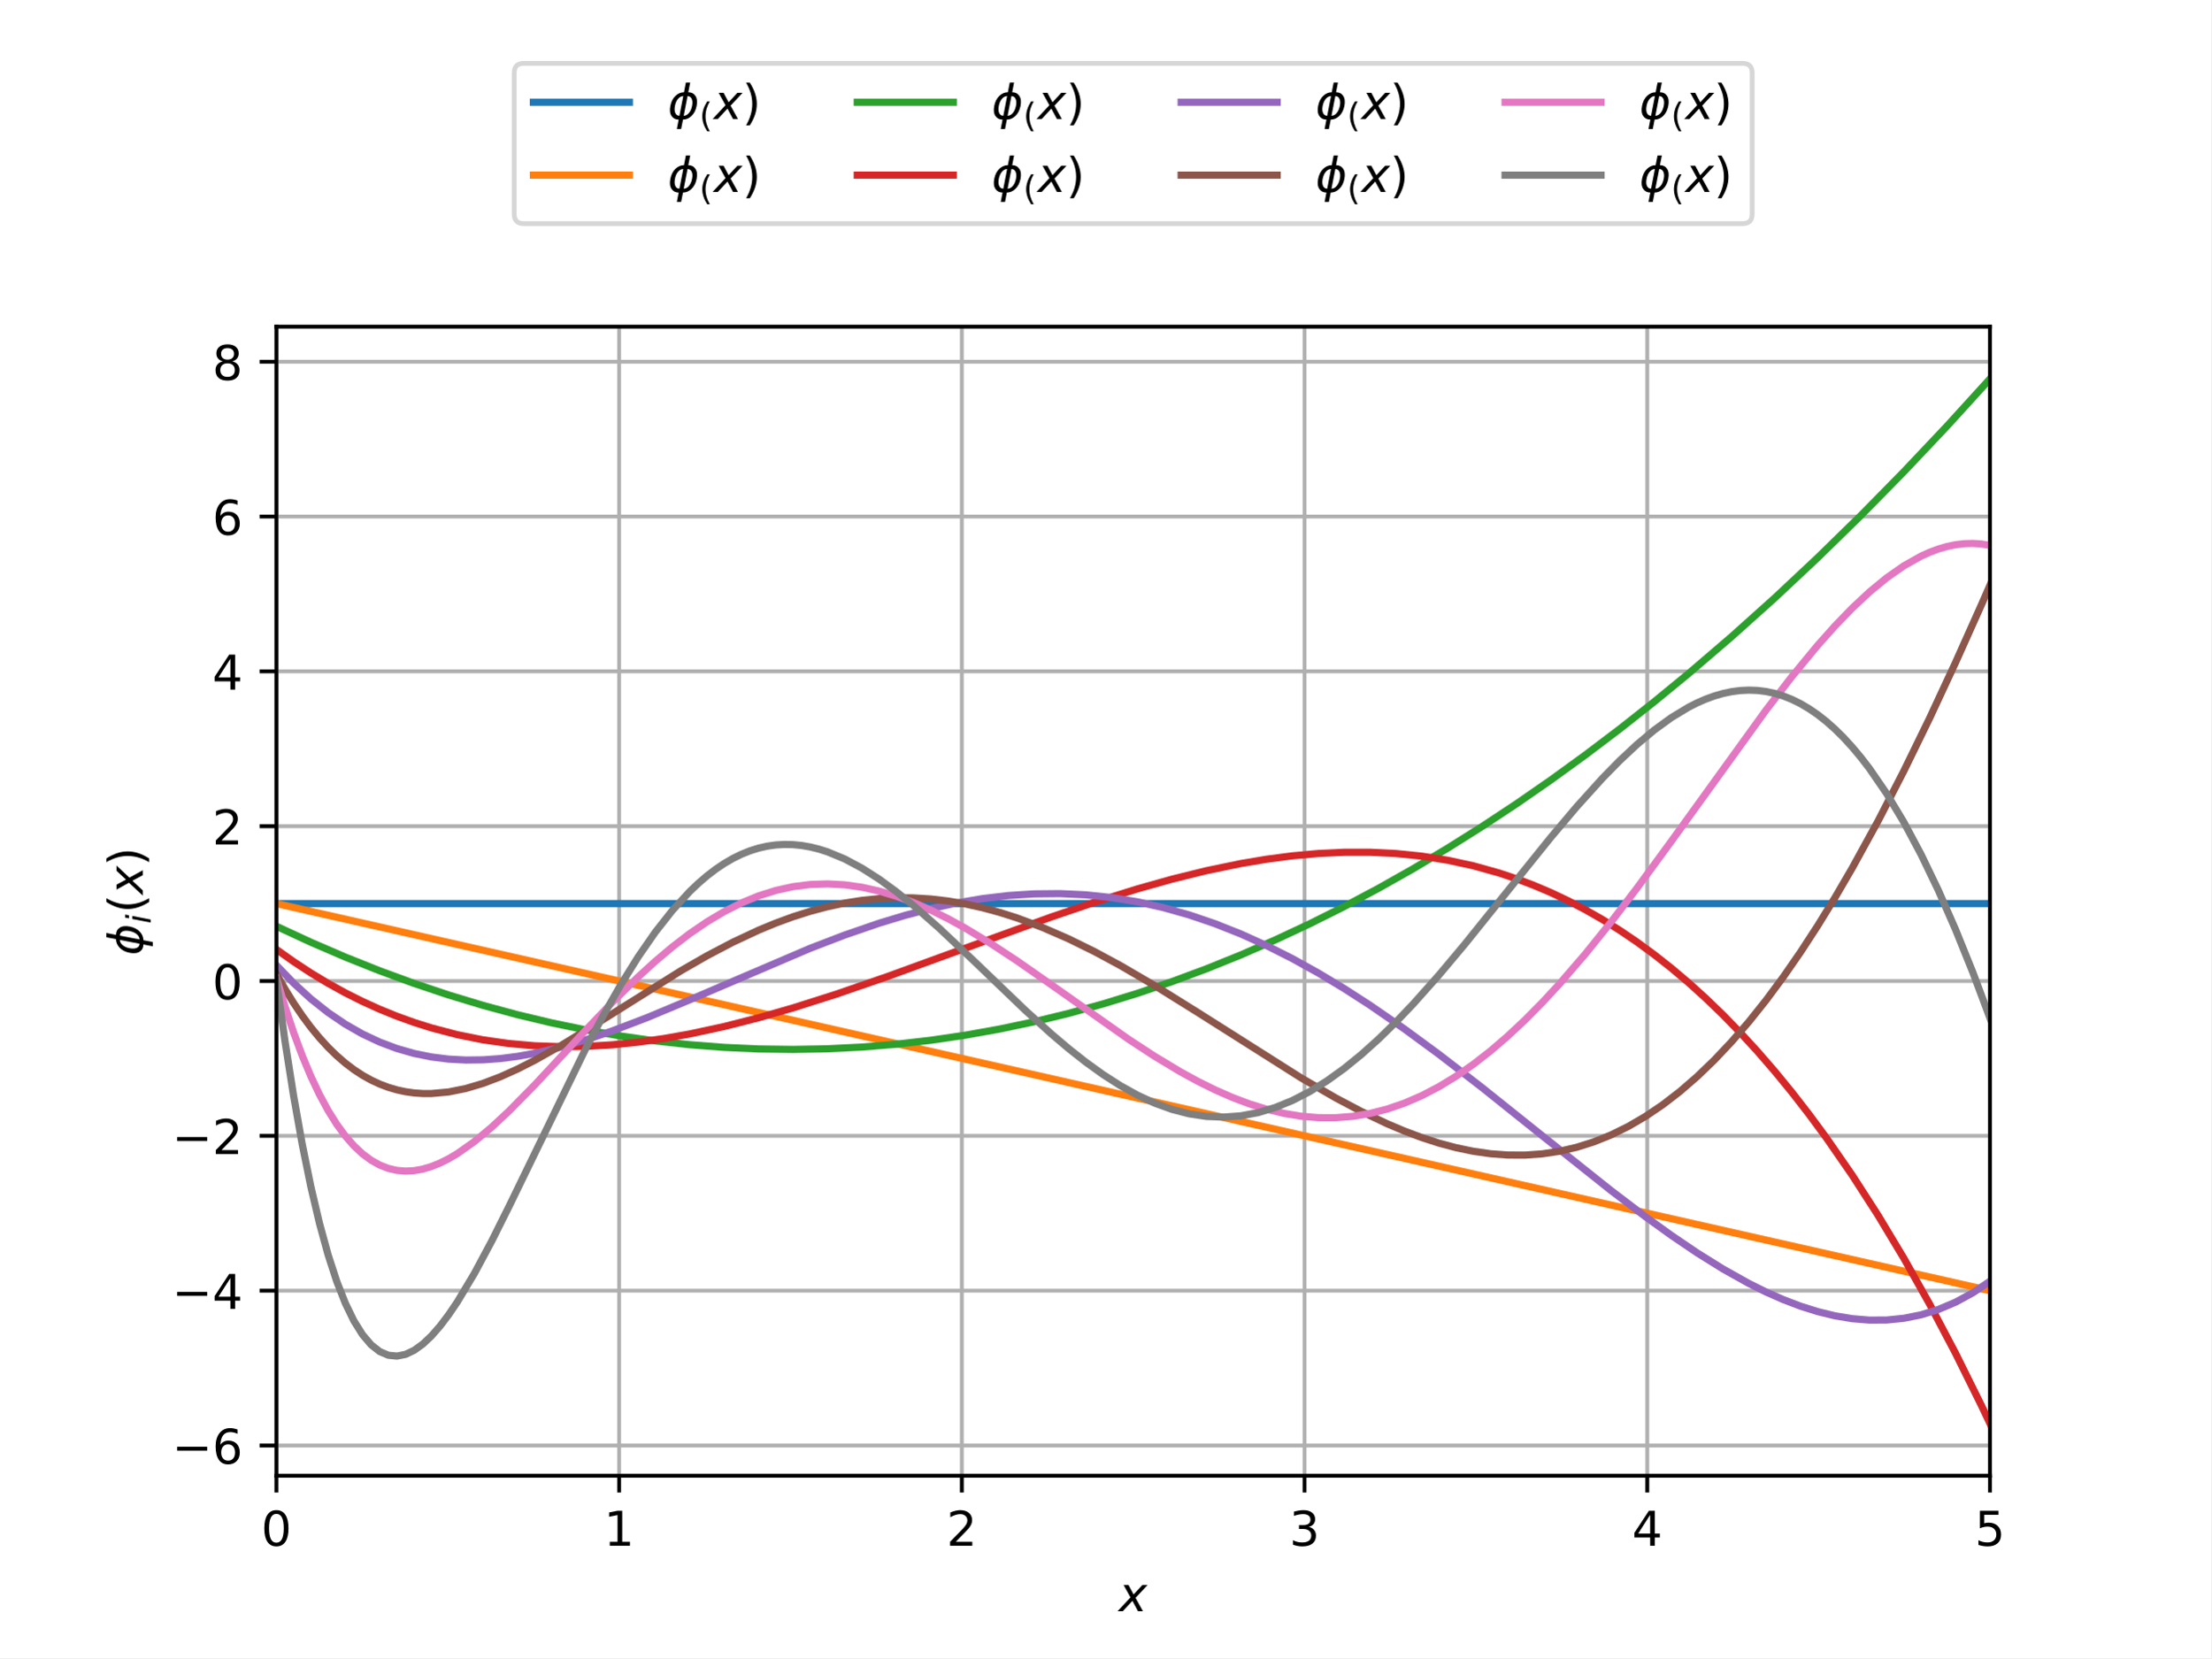
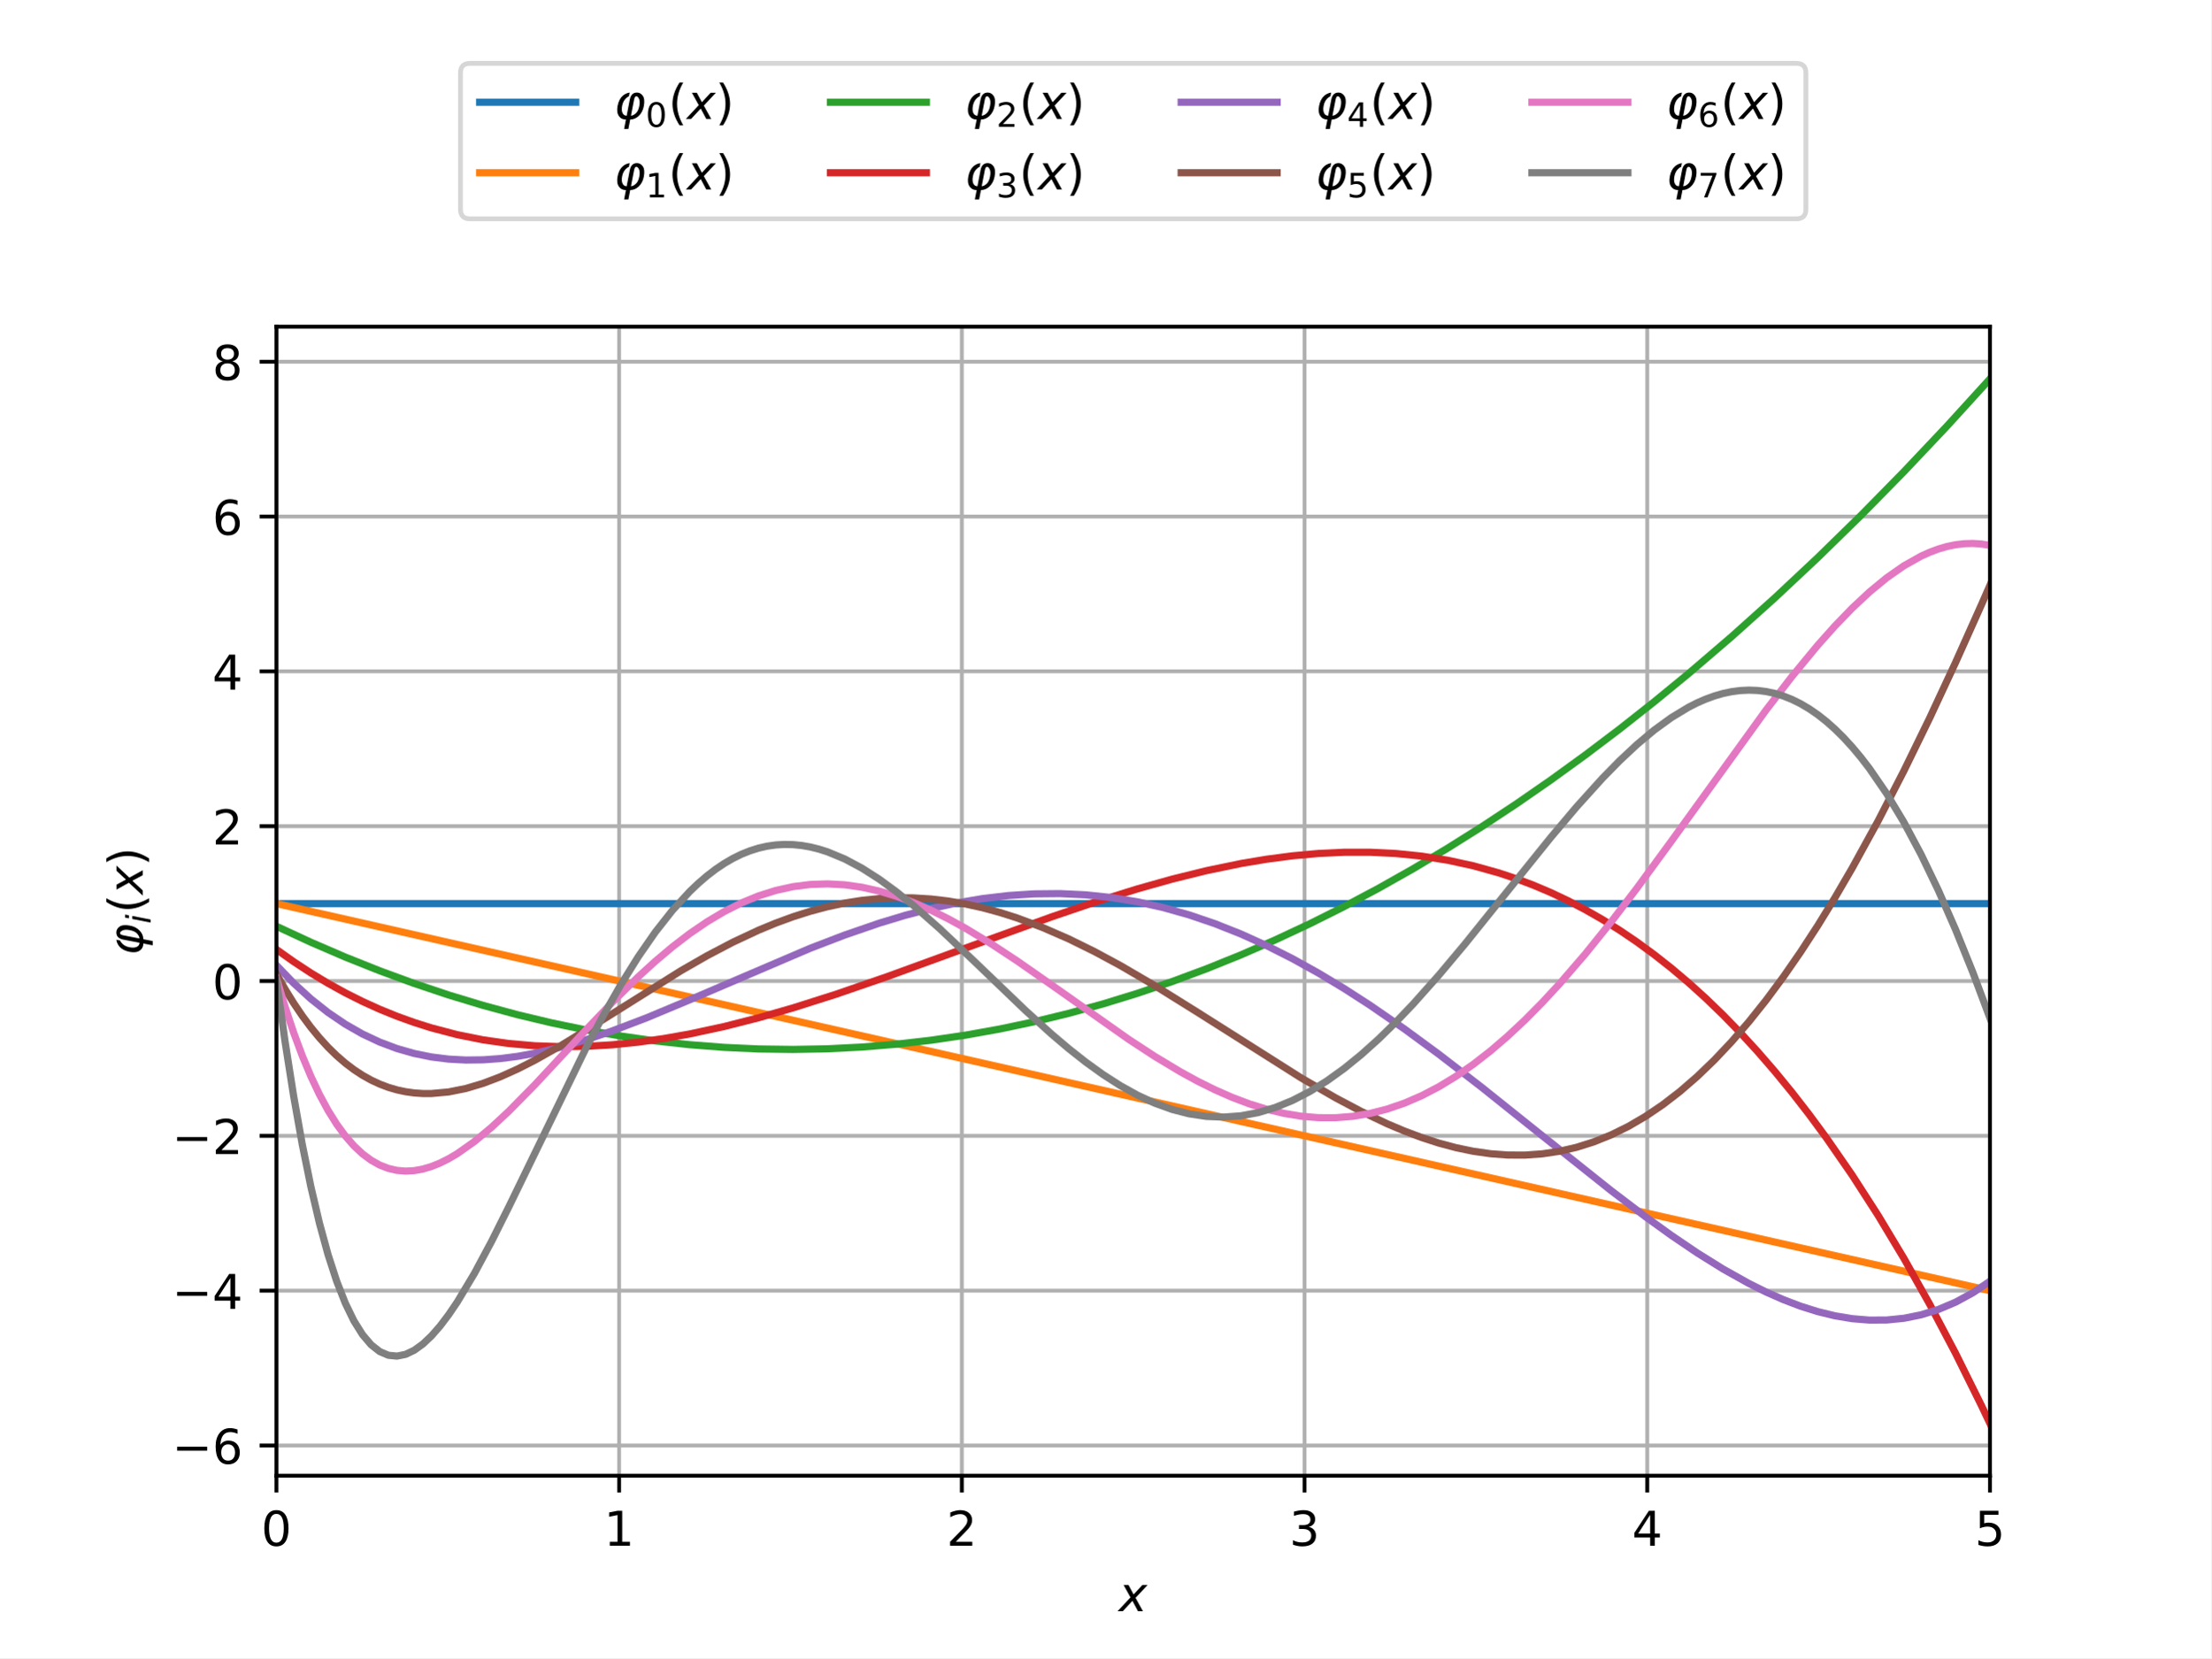
<svg xmlns="http://www.w3.org/2000/svg" xmlns:xlink="http://www.w3.org/1999/xlink" width="460.8pt" height="345.6pt" viewBox="0 0 460.8 345.6" version="1.1">
  <defs>
    <style type="text/css">*{stroke-linejoin: round; stroke-linecap: butt}</style>
  </defs>
  <g id="figure_1">
    <g id="patch_1">
      <path d="M 0 345.6  L 460.8 345.6  L 460.8 0  L 0 0  z " style="fill: #ffffff" />
    </g>
    <g id="axes_1">
      <g id="patch_2">
        <path d="M 57.6 307.584  L 414.72 307.584  L 414.72 68.083  L 57.6 68.083  z " style="fill: #ffffff" />
      </g>
      <g id="matplotlib.axis_1">
        <g id="xtick_1">
          <g id="line2d_1">
            <path d="M 57.6 307.584  L 57.6 68.083  " clip-path="url(#p4f8a83c4cf)" style="fill: none; stroke: #b0b0b0; stroke-width: 0.8; stroke-linecap: square" />
          </g>
          <g id="line2d_2">
            <defs>
              <path id="m4a92d99fee" d="M 0 0  L 0 3.5  " style="stroke: #000000; stroke-width: 0.8" />
            </defs>
            <g>
              <use xlink:href="#m4a92d99fee" x="57.6" y="307.584" style="stroke: #000000; stroke-width: 0.8" />
            </g>
          </g>
          <g id="text_1">
            <g transform="translate(54.41875 322.1824) scale(0.1 -0.1)">
              <defs>
                <path id="DejaVuSans-30" d="M 2034 4250  Q 1547 4250 1301 3770  Q 1056 3291 1056 2328  Q 1056 1369 1301 889  Q 1547 409 2034 409  Q 2525 409 2770 889  Q 3016 1369 3016 2328  Q 3016 3291 2770 3770  Q 2525 4250 2034 4250  z M 2034 4750  Q 2819 4750 3233 4129  Q 3647 3509 3647 2328  Q 3647 1150 3233 529  Q 2819 -91 2034 -91  Q 1250 -91 836 529  Q 422 1150 422 2328  Q 422 3509 836 4129  Q 1250 4750 2034 4750  z " transform="scale(0.015625)" />
              </defs>
              <use xlink:href="#DejaVuSans-30" />
            </g>
          </g>
        </g>
        <g id="xtick_2">
          <g id="line2d_3">
            <path d="M 129.024 307.584  L 129.024 68.083  " clip-path="url(#p4f8a83c4cf)" style="fill: none; stroke: #b0b0b0; stroke-width: 0.8; stroke-linecap: square" />
          </g>
          <g id="line2d_4">
            <g>
              <use xlink:href="#m4a92d99fee" x="129.024" y="307.584" style="stroke: #000000; stroke-width: 0.8" />
            </g>
          </g>
          <g id="text_2">
            <g transform="translate(125.8427 322.1824) scale(0.1 -0.1)">
              <defs>
                <path id="DejaVuSans-31" d="M 794 531  L 1825 531  L 1825 4091  L 703 3866  L 703 4441  L 1819 4666  L 2450 4666  L 2450 531  L 3481 531  L 3481 0  L 794 0  L 794 531  z " transform="scale(0.015625)" />
              </defs>
              <use xlink:href="#DejaVuSans-31" />
            </g>
          </g>
        </g>
        <g id="xtick_3">
          <g id="line2d_5">
            <path d="M 200.448 307.584  L 200.448 68.083  " clip-path="url(#p4f8a83c4cf)" style="fill: none; stroke: #b0b0b0; stroke-width: 0.8; stroke-linecap: square" />
          </g>
          <g id="line2d_6">
            <g>
              <use xlink:href="#m4a92d99fee" x="200.448" y="307.584" style="stroke: #000000; stroke-width: 0.8" />
            </g>
          </g>
          <g id="text_3">
            <g transform="translate(197.2668 322.1824) scale(0.1 -0.1)">
              <defs>
                <path id="DejaVuSans-32" d="M 1228 531  L 3431 531  L 3431 0  L 469 0  L 469 531  Q 828 903 1448 1529  Q 2069 2156 2228 2338  Q 2531 2678 2651 2914  Q 2772 3150 2772 3378  Q 2772 3750 2511 3984  Q 2250 4219 1831 4219  Q 1534 4219 1204 4116  Q 875 4013 500 3803  L 500 4441  Q 881 4594 1212 4672  Q 1544 4750 1819 4750  Q 2544 4750 2975 4387  Q 3406 4025 3406 3419  Q 3406 3131 3298 2873  Q 3191 2616 2906 2266  Q 2828 2175 2409 1742  Q 1991 1309 1228 531  z " transform="scale(0.015625)" />
              </defs>
              <use xlink:href="#DejaVuSans-32" />
            </g>
          </g>
        </g>
        <g id="xtick_4">
          <g id="line2d_7">
            <path d="M 271.872 307.584  L 271.872 68.083  " clip-path="url(#p4f8a83c4cf)" style="fill: none; stroke: #b0b0b0; stroke-width: 0.8; stroke-linecap: square" />
          </g>
          <g id="line2d_8">
            <g>
              <use xlink:href="#m4a92d99fee" x="271.872" y="307.584" style="stroke: #000000; stroke-width: 0.8" />
            </g>
          </g>
          <g id="text_4">
            <g transform="translate(268.6907 322.1824) scale(0.1 -0.1)">
              <defs>
                <path id="DejaVuSans-33" d="M 2597 2516  Q 3050 2419 3304 2112  Q 3559 1806 3559 1356  Q 3559 666 3084 287  Q 2609 -91 1734 -91  Q 1441 -91 1130 -33  Q 819 25 488 141  L 488 750  Q 750 597 1062 519  Q 1375 441 1716 441  Q 2309 441 2620 675  Q 2931 909 2931 1356  Q 2931 1769 2642 2001  Q 2353 2234 1838 2234  L 1294 2234  L 1294 2753  L 1863 2753  Q 2328 2753 2575 2939  Q 2822 3125 2822 3475  Q 2822 3834 2567 4026  Q 2313 4219 1838 4219  Q 1578 4219 1281 4162  Q 984 4106 628 3988  L 628 4550  Q 988 4650 1302 4700  Q 1616 4750 1894 4750  Q 2613 4750 3031 4423  Q 3450 4097 3450 3541  Q 3450 3153 3228 2886  Q 3006 2619 2597 2516  z " transform="scale(0.015625)" />
              </defs>
              <use xlink:href="#DejaVuSans-33" />
            </g>
          </g>
        </g>
        <g id="xtick_5">
          <g id="line2d_9">
            <path d="M 343.296 307.584  L 343.296 68.083  " clip-path="url(#p4f8a83c4cf)" style="fill: none; stroke: #b0b0b0; stroke-width: 0.8; stroke-linecap: square" />
          </g>
          <g id="line2d_10">
            <g>
              <use xlink:href="#m4a92d99fee" x="343.296" y="307.584" style="stroke: #000000; stroke-width: 0.8" />
            </g>
          </g>
          <g id="text_5">
            <g transform="translate(340.1148 322.1824) scale(0.1 -0.1)">
              <defs>
                <path id="DejaVuSans-34" d="M 2419 4116  L 825 1625  L 2419 1625  L 2419 4116  z M 2253 4666  L 3047 4666  L 3047 1625  L 3713 1625  L 3713 1100  L 3047 1100  L 3047 0  L 2419 0  L 2419 1100  L 313 1100  L 313 1709  L 2253 4666  z " transform="scale(0.015625)" />
              </defs>
              <use xlink:href="#DejaVuSans-34" />
            </g>
          </g>
        </g>
        <g id="xtick_6">
          <g id="line2d_11">
            <path d="M 414.72 307.584  L 414.72 68.083  " clip-path="url(#p4f8a83c4cf)" style="fill: none; stroke: #b0b0b0; stroke-width: 0.8; stroke-linecap: square" />
          </g>
          <g id="line2d_12">
            <g>
              <use xlink:href="#m4a92d99fee" x="414.72" y="307.584" style="stroke: #000000; stroke-width: 0.8" />
            </g>
          </g>
          <g id="text_6">
            <g transform="translate(411.5387 322.1824) scale(0.1 -0.1)">
              <defs>
                <path id="DejaVuSans-35" d="M 691 4666  L 3169 4666  L 3169 4134  L 1269 4134  L 1269 2991  Q 1406 3038 1543 3061  Q 1681 3084 1819 3084  Q 2600 3084 3056 2656  Q 3513 2228 3513 1497  Q 3513 744 3044 326  Q 2575 -91 1722 -91  Q 1428 -91 1123 -41  Q 819 9 494 109  L 494 744  Q 775 591 1075 516  Q 1375 441 1709 441  Q 2250 441 2565 725  Q 2881 1009 2881 1497  Q 2881 1984 2565 2268  Q 2250 2553 1709 2553  Q 1456 2553 1204 2497  Q 953 2441 691 2322  L 691 4666  z " transform="scale(0.015625)" />
              </defs>
              <use xlink:href="#DejaVuSans-35" />
            </g>
          </g>
        </g>
        <g id="text_7">
          <g transform="translate(233.16 335.8606) scale(0.1 -0.1)">
            <defs>
              <path id="DejaVuSans-Oblique-78" d="M 3841 3500  L 2234 1784  L 3219 0  L 2559 0  L 1819 1388  L 531 0  L -166 0  L 1556 1844  L 641 3500  L 1300 3500  L 1972 2234  L 3144 3500  L 3841 3500  z " transform="scale(0.015625)" />
            </defs>
            <use xlink:href="#DejaVuSans-Oblique-78" transform="translate(0 0.3125)" />
          </g>
        </g>
      </g>
      <g id="matplotlib.axis_2">
        <g id="ytick_1">
          <g id="line2d_13">
            <path d="M 57.6 301.289  L 414.72 301.289  " clip-path="url(#p4f8a83c4cf)" style="fill: none; stroke: #b0b0b0; stroke-width: 0.8; stroke-linecap: square" />
          </g>
          <g id="line2d_14">
            <defs>
              <path id="mb3cb5c074b" d="M 0 0  L -3.5 0  " style="stroke: #000000; stroke-width: 0.8" />
            </defs>
            <g>
              <use xlink:href="#mb3cb5c074b" x="57.6" y="301.289" style="stroke: #000000; stroke-width: 0.8" />
            </g>
          </g>
          <g id="text_8">
            <g transform="translate(35.85781 305.0878) scale(0.1 -0.1)">
              <defs>
                <path id="DejaVuSans-2212" d="M 678 2272  L 4684 2272  L 4684 1741  L 678 1741  L 678 2272  z " transform="scale(0.015625)" />
                <path id="DejaVuSans-36" d="M 2113 2584  Q 1688 2584 1439 2293  Q 1191 2003 1191 1497  Q 1191 994 1439 701  Q 1688 409 2113 409  Q 2538 409 2786 701  Q 3034 994 3034 1497  Q 3034 2003 2786 2293  Q 2538 2584 2113 2584  z M 3366 4563  L 3366 3988  Q 3128 4100 2886 4159  Q 2644 4219 2406 4219  Q 1781 4219 1451 3797  Q 1122 3375 1075 2522  Q 1259 2794 1537 2939  Q 1816 3084 2150 3084  Q 2853 3084 3261 2657  Q 3669 2231 3669 1497  Q 3669 778 3244 343  Q 2819 -91 2113 -91  Q 1303 -91 875 529  Q 447 1150 447 2328  Q 447 3434 972 4092  Q 1497 4750 2381 4750  Q 2619 4750 2861 4703  Q 3103 4656 3366 4563  z " transform="scale(0.015625)" />
              </defs>
              <use xlink:href="#DejaVuSans-2212" />
              <use xlink:href="#DejaVuSans-36" transform="translate(83.78906 0)" />
            </g>
          </g>
        </g>
        <g id="ytick_2">
          <g id="line2d_15">
            <path d="M 57.6 269.017  L 414.72 269.017  " clip-path="url(#p4f8a83c4cf)" style="fill: none; stroke: #b0b0b0; stroke-width: 0.8; stroke-linecap: square" />
          </g>
          <g id="line2d_16">
            <g>
              <use xlink:href="#mb3cb5c074b" x="57.6" y="269.017" style="stroke: #000000; stroke-width: 0.8" />
            </g>
          </g>
          <g id="text_9">
            <g transform="translate(35.85781 272.8166) scale(0.1 -0.1)">
              <use xlink:href="#DejaVuSans-2212" />
              <use xlink:href="#DejaVuSans-34" transform="translate(83.78906 0)" />
            </g>
          </g>
        </g>
        <g id="ytick_3">
          <g id="line2d_17">
            <path d="M 57.6 236.746  L 414.72 236.746  " clip-path="url(#p4f8a83c4cf)" style="fill: none; stroke: #b0b0b0; stroke-width: 0.8; stroke-linecap: square" />
          </g>
          <g id="line2d_18">
            <g>
              <use xlink:href="#mb3cb5c074b" x="57.6" y="236.746" style="stroke: #000000; stroke-width: 0.8" />
            </g>
          </g>
          <g id="text_10">
            <g transform="translate(35.85781 240.5454) scale(0.1 -0.1)">
              <use xlink:href="#DejaVuSans-2212" />
              <use xlink:href="#DejaVuSans-32" transform="translate(83.78906 0)" />
            </g>
          </g>
        </g>
        <g id="ytick_4">
          <g id="line2d_19">
            <path d="M 57.6 204.475  L 414.72 204.475  " clip-path="url(#p4f8a83c4cf)" style="fill: none; stroke: #b0b0b0; stroke-width: 0.8; stroke-linecap: square" />
          </g>
          <g id="line2d_20">
            <g>
              <use xlink:href="#mb3cb5c074b" x="57.6" y="204.475" style="stroke: #000000; stroke-width: 0.8" />
            </g>
          </g>
          <g id="text_11">
            <g transform="translate(44.2375 208.2742) scale(0.1 -0.1)">
              <use xlink:href="#DejaVuSans-30" />
            </g>
          </g>
        </g>
        <g id="ytick_5">
          <g id="line2d_21">
            <path d="M 57.6 172.204  L 414.72 172.204  " clip-path="url(#p4f8a83c4cf)" style="fill: none; stroke: #b0b0b0; stroke-width: 0.8; stroke-linecap: square" />
          </g>
          <g id="line2d_22">
            <g>
              <use xlink:href="#mb3cb5c074b" x="57.6" y="172.204" style="stroke: #000000; stroke-width: 0.8" />
            </g>
          </g>
          <g id="text_12">
            <g transform="translate(44.2375 176.0031) scale(0.1 -0.1)">
              <use xlink:href="#DejaVuSans-32" />
            </g>
          </g>
        </g>
        <g id="ytick_6">
          <g id="line2d_23">
            <path d="M 57.6 139.933  L 414.72 139.933  " clip-path="url(#p4f8a83c4cf)" style="fill: none; stroke: #b0b0b0; stroke-width: 0.8; stroke-linecap: square" />
          </g>
          <g id="line2d_24">
            <g>
              <use xlink:href="#mb3cb5c074b" x="57.6" y="139.933" style="stroke: #000000; stroke-width: 0.8" />
            </g>
          </g>
          <g id="text_13">
            <g transform="translate(44.2375 143.7319) scale(0.1 -0.1)">
              <use xlink:href="#DejaVuSans-34" />
            </g>
          </g>
        </g>
        <g id="ytick_7">
          <g id="line2d_25">
            <path d="M 57.6 107.661  L 414.72 107.661  " clip-path="url(#p4f8a83c4cf)" style="fill: none; stroke: #b0b0b0; stroke-width: 0.8; stroke-linecap: square" />
          </g>
          <g id="line2d_26">
            <g>
              <use xlink:href="#mb3cb5c074b" x="57.6" y="107.661" style="stroke: #000000; stroke-width: 0.8" />
            </g>
          </g>
          <g id="text_14">
            <g transform="translate(44.2375 111.4607) scale(0.1 -0.1)">
              <use xlink:href="#DejaVuSans-36" />
            </g>
          </g>
        </g>
        <g id="ytick_8">
          <g id="line2d_27">
            <path d="M 57.6 75.39  L 414.72 75.39  " clip-path="url(#p4f8a83c4cf)" style="fill: none; stroke: #b0b0b0; stroke-width: 0.8; stroke-linecap: square" />
          </g>
          <g id="line2d_28">
            <g>
              <use xlink:href="#mb3cb5c074b" x="57.6" y="75.39" style="stroke: #000000; stroke-width: 0.8" />
            </g>
          </g>
          <g id="text_15">
            <g transform="translate(44.2375 79.18954) scale(0.1 -0.1)">
              <defs>
                <path id="DejaVuSans-38" d="M 2034 2216  Q 1584 2216 1326 1975  Q 1069 1734 1069 1313  Q 1069 891 1326 650  Q 1584 409 2034 409  Q 2484 409 2743 651  Q 3003 894 3003 1313  Q 3003 1734 2745 1975  Q 2488 2216 2034 2216  z M 1403 2484  Q 997 2584 770 2862  Q 544 3141 544 3541  Q 544 4100 942 4425  Q 1341 4750 2034 4750  Q 2731 4750 3128 4425  Q 3525 4100 3525 3541  Q 3525 3141 3298 2862  Q 3072 2584 2669 2484  Q 3125 2378 3379 2068  Q 3634 1759 3634 1313  Q 3634 634 3220 271  Q 2806 -91 2034 -91  Q 1263 -91 848 271  Q 434 634 434 1313  Q 434 1759 690 2068  Q 947 2378 1403 2484  z M 1172 3481  Q 1172 3119 1398 2916  Q 1625 2713 2034 2713  Q 2441 2713 2670 2916  Q 2900 3119 2900 3481  Q 2900 3844 2670 4047  Q 2441 4250 2034 4250  Q 1625 4250 1398 4047  Q 1172 3844 1172 3481  z " transform="scale(0.015625)" />
              </defs>
              <use xlink:href="#DejaVuSans-38" />
            </g>
          </g>
        </g>
        <g id="text_16">
          <g transform="translate(29.75781 199.1336) rotate(-90) scale(0.1 -0.1)">
            <defs>
-               <path id="DejaVuSans-Oblique-3d5" d="M 2991 4863  L 2738 3572  Q 3363 3572 3684 3094  Q 4016 2606 3850 1747  Q 3681 888 3159 400  Q 2653 -78 2028 -78  L 1784 -1331  L 1213 -1331  L 1456 -78  Q 834 -78 509 400  Q 178 888 347 1747  Q 513 2606 1034 3094  Q 1544 3572 2166 3572  L 2419 4863  L 2991 4863  z M 2128 434  Q 2481 434 2784 756  Q 3116 1116 3244 1747  Q 3369 2372 3169 2738  Q 2991 3059 2638 3059  L 2128 434  z M 1556 434  L 2066 3059  Q 1716 3059 1413 2738  Q 1072 2372 953 1747  Q 834 1116 1028 756  Q 1203 434 1556 434  z " transform="scale(0.015625)" />
+               <path id="DejaVuSans-Oblique-3c6" d="M 2969 3034  Q 2766 3034 2675 2581  L 2259 438  Q 2553 438 2916 763  Q 3244 1053 3375 1750  Q 3497 2400 3300 2750  Q 3138 3034 2969 3034  z M 3063 3525  Q 3513 3525 3819 3113  Q 4147 2672 3981 1750  Q 3828 903 3291 400  Q 2784 -75 2159 -75  L 1916 -1331  L 1344 -1331  L 1588 -78  Q 963 -78 641 400  Q 309 888 475 1747  Q 647 2641 1166 3097  Q 1556 3438 2084 3525  L 1984 3016  Q 1766 2944 1538 2700  Q 1194 2341 1081 1747  Q 963 1116 1156 756  Q 1334 434 1688 434  L 2103 2581  Q 2288 3525 3063 3525  z " transform="scale(0.015625)" />
              <path id="DejaVuSans-Oblique-69" d="M 1172 4863  L 1747 4863  L 1606 4134  L 1031 4134  L 1172 4863  z M 909 3500  L 1484 3500  L 800 0  L 225 0  L 909 3500  z " transform="scale(0.015625)" />
              <path id="DejaVuSans-28" d="M 1984 4856  Q 1566 4138 1362 3434  Q 1159 2731 1159 2009  Q 1159 1288 1364 580  Q 1569 -128 1984 -844  L 1484 -844  Q 1016 -109 783 600  Q 550 1309 550 2009  Q 550 2706 781 3412  Q 1013 4119 1484 4856  L 1984 4856  z " transform="scale(0.015625)" />
              <path id="DejaVuSans-29" d="M 513 4856  L 1013 4856  Q 1481 4119 1714 3412  Q 1947 2706 1947 2009  Q 1947 1309 1714 600  Q 1481 -109 1013 -844  L 513 -844  Q 928 -128 1133 580  Q 1338 1288 1338 2009  Q 1338 2731 1133 3434  Q 928 4138 513 4856  z " transform="scale(0.015625)" />
            </defs>
-             <use xlink:href="#DejaVuSans-Oblique-3d5" transform="translate(0 0.015625)" />
-             <use xlink:href="#DejaVuSans-Oblique-69" transform="translate(65.9668 -16.39062) scale(0.7)" />
-             <use xlink:href="#DejaVuSans-28" transform="translate(88.14941 0.015625)" />
-             <use xlink:href="#DejaVuSans-Oblique-78" transform="translate(127.1631 0.015625)" />
-             <use xlink:href="#DejaVuSans-29" transform="translate(186.3428 0.015625)" />
+             <use xlink:href="#DejaVuSans-Oblique-3c6" transform="translate(0 0.125)" />
+             <use xlink:href="#DejaVuSans-Oblique-69" transform="translate(65.9668 -16.28125) scale(0.7)" />
+             <use xlink:href="#DejaVuSans-28" transform="translate(88.14941 0.125)" />
+             <use xlink:href="#DejaVuSans-Oblique-78" transform="translate(127.1631 0.125)" />
+             <use xlink:href="#DejaVuSans-29" transform="translate(186.3428 0.125)" />
          </g>
        </g>
      </g>
      <g id="line2d_29">
        <path d="M 57.6 188.339  L 414.72 188.339  L 414.72 188.339  " clip-path="url(#p4f8a83c4cf)" style="fill: none; stroke: #1f77b4; stroke-width: 1.5; stroke-linecap: square" />
      </g>
      <g id="line2d_30">
        <path d="M 57.6 188.339  L 414.72 269.017  L 414.72 269.017  " clip-path="url(#p4f8a83c4cf)" style="fill: none; stroke: #ff7f0e; stroke-width: 1.5; stroke-linecap: square" />
      </g>
      <g id="line2d_31">
        <path d="M 57.6 193.065  L 64.778 196.39  L 71.957 199.485  L 79.135 202.348  L 86.313 204.982  L 93.491 207.385  L 100.67 209.557  L 107.848 211.499  L 115.026 213.21  L 122.205 214.691  L 129.383 215.942  L 136.561 216.962  L 143.739 217.751  L 150.918 218.31  L 158.096 218.638  L 165.274 218.736  L 172.453 218.604  L 179.631 218.241  L 186.809 217.647  L 193.988 216.823  L 201.166 215.769  L 208.344 214.484  L 215.522 212.968  L 222.701 211.222  L 229.879 209.246  L 237.057 207.039  L 244.236 204.602  L 251.414 201.934  L 258.592 199.035  L 265.77 195.906  L 272.949 192.547  L 280.127 188.957  L 287.305 185.137  L 294.484 181.086  L 301.662 176.804  L 308.84 172.292  L 316.018 167.55  L 323.197 162.577  L 330.375 157.374  L 337.553 151.94  L 344.732 146.276  L 351.91 140.381  L 360.883 132.688  L 369.856 124.636  L 378.829 116.223  L 387.801 107.45  L 396.774 98.316  L 405.747 88.823  L 414.72 78.97  L 414.72 78.97  " clip-path="url(#p4f8a83c4cf)" style="fill: none; stroke: #2ca02c; stroke-width: 1.5; stroke-linecap: square" />
      </g>
      <g id="line2d_32">
        <path d="M 57.6 197.888  L 61.189 200.437  L 64.778 202.792  L 68.367 204.957  L 71.957 206.937  L 75.546 208.738  L 79.135 210.364  L 82.724 211.821  L 86.313 213.113  L 89.902 214.246  L 95.286 215.658  L 100.67 216.738  L 106.053 217.505  L 111.437 217.975  L 116.821 218.165  L 122.205 218.093  L 127.588 217.774  L 132.972 217.226  L 138.356 216.466  L 143.739 215.511  L 150.918 213.963  L 158.096 212.139  L 165.274 210.077  L 174.247 207.228  L 185.015 203.515  L 199.371 198.285  L 219.112 191.12  L 228.084 188.074  L 237.057 185.269  L 244.236 183.252  L 251.414 181.479  L 258.592 179.991  L 263.976 179.087  L 269.36 178.382  L 274.743 177.893  L 280.127 177.639  L 285.511 177.634  L 290.894 177.898  L 296.278 178.445  L 301.662 179.294  L 307.046 180.461  L 312.429 181.963  L 316.018 183.159  L 319.608 184.517  L 323.197 186.041  L 326.786 187.737  L 330.375 189.609  L 333.964 191.662  L 337.553 193.903  L 341.143 196.335  L 344.732 198.963  L 348.321 201.793  L 351.91 204.83  L 355.499 208.078  L 359.088 211.543  L 362.677 215.23  L 366.267 219.143  L 369.856 223.288  L 373.445 227.67  L 377.034 232.294  L 380.623 237.164  L 386.007 244.943  L 391.391 253.306  L 396.774 262.268  L 402.158 271.848  L 407.542 282.063  L 412.925 292.928  L 414.72 296.698  L 414.72 296.698  " clip-path="url(#p4f8a83c4cf)" style="fill: none; stroke: #d62728; stroke-width: 1.5; stroke-linecap: square" />
      </g>
      <g id="line2d_33">
        <path d="M 57.6 201.181  L 61.189 204.917  L 64.778 208.194  L 68.367 211.039  L 71.957 213.473  L 75.546 215.522  L 79.135 217.207  L 82.724 218.552  L 86.313 219.577  L 89.902 220.304  L 93.491 220.754  L 97.081 220.947  L 100.67 220.903  L 104.259 220.641  L 107.848 220.18  L 111.437 219.538  L 116.821 218.276  L 122.205 216.704  L 127.588 214.879  L 134.767 212.141  L 143.739 208.395  L 168.864 197.646  L 176.042 194.893  L 183.22 192.422  L 188.604 190.793  L 193.988 189.382  L 199.371 188.211  L 204.755 187.297  L 210.139 186.659  L 215.522 186.309  L 220.906 186.257  L 226.29 186.514  L 231.674 187.084  L 237.057 187.971  L 242.441 189.176  L 247.825 190.697  L 253.208 192.53  L 258.592 194.668  L 263.976 197.102  L 269.36 199.82  L 274.743 202.807  L 280.127 206.047  L 285.511 209.519  L 292.689 214.473  L 299.867 219.741  L 308.84 226.665  L 321.402 236.719  L 335.759 248.158  L 342.937 253.615  L 348.321 257.499  L 353.705 261.147  L 359.088 264.505  L 364.472 267.516  L 368.061 269.301  L 371.65 270.887  L 375.239 272.255  L 378.829 273.386  L 382.418 274.26  L 386.007 274.857  L 389.596 275.156  L 393.185 275.136  L 396.774 274.775  L 400.363 274.05  L 403.953 272.94  L 407.542 271.419  L 411.131 269.466  L 414.72 267.055  L 414.72 267.055  " clip-path="url(#p4f8a83c4cf)" style="fill: none; stroke: #9467bd; stroke-width: 1.5; stroke-linecap: square" />
      </g>
      <g id="line2d_34">
        <path d="M 57.6 203.002  L 59.395 206.163  L 61.189 209.064  L 62.984 211.717  L 64.778 214.13  L 66.573 216.314  L 68.367 218.278  L 70.162 220.032  L 71.957 221.585  L 73.751 222.946  L 75.546 224.123  L 77.34 225.125  L 79.135 225.961  L 80.929 226.639  L 82.724 227.166  L 84.519 227.551  L 86.313 227.802  L 88.108 227.925  L 89.902 227.928  L 93.491 227.602  L 97.081 226.879  L 100.67 225.81  L 104.259 224.444  L 107.848 222.828  L 111.437 221.005  L 116.821 217.972  L 123.999 213.566  L 141.945 202.309  L 147.329 199.222  L 152.712 196.394  L 158.096 193.876  L 161.685 192.393  L 165.274 191.078  L 168.864 189.941  L 172.453 188.99  L 176.042 188.229  L 179.631 187.663  L 183.22 187.294  L 186.809 187.125  L 190.398 187.154  L 193.988 187.379  L 197.577 187.799  L 201.166 188.409  L 204.755 189.204  L 208.344 190.177  L 211.933 191.321  L 217.317 193.339  L 222.701 195.689  L 228.084 198.336  L 233.468 201.239  L 240.646 205.429  L 249.619 211.022  L 271.154 224.666  L 278.332 228.824  L 283.716 231.675  L 289.1 234.234  L 292.689 235.751  L 296.278 237.098  L 299.867 238.26  L 303.456 239.22  L 307.046 239.964  L 310.635 240.478  L 314.224 240.748  L 317.813 240.761  L 321.402 240.503  L 324.991 239.964  L 328.581 239.133  L 332.17 237.998  L 335.759 236.551  L 339.348 234.784  L 342.937 232.689  L 346.526 230.26  L 350.115 227.492  L 353.705 224.38  L 357.294 220.923  L 360.883 217.118  L 364.472 212.965  L 368.061 208.467  L 371.65 203.625  L 375.239 198.444  L 378.829 192.93  L 382.418 187.09  L 386.007 180.933  L 391.391 171.129  L 396.774 160.682  L 402.158 149.647  L 407.542 138.087  L 412.925 126.078  L 414.72 121.989  L 414.72 121.989  " clip-path="url(#p4f8a83c4cf)" style="fill: none; stroke: #8c564b; stroke-width: 1.5; stroke-linecap: square" />
      </g>
      <g id="line2d_35">
        <path d="M 57.6 203.874  L 59.395 209.84  L 61.189 215.219  L 62.984 220.041  L 64.778 224.333  L 66.573 228.126  L 68.367 231.445  L 70.162 234.317  L 71.957 236.767  L 73.751 238.821  L 75.546 240.502  L 77.34 241.833  L 79.135 242.837  L 80.929 243.535  L 82.724 243.948  L 84.519 244.097  L 86.313 244  L 88.108 243.676  L 89.902 243.143  L 91.697 242.419  L 93.491 241.52  L 95.286 240.462  L 98.875 237.931  L 102.464 234.94  L 106.053 231.596  L 111.437 226.128  L 122.205 214.568  L 127.588 208.933  L 132.972 203.638  L 136.561 200.367  L 140.15 197.343  L 143.739 194.595  L 147.329 192.144  L 150.918 190.008  L 154.507 188.201  L 158.096 186.729  L 161.685 185.597  L 165.274 184.806  L 168.864 184.352  L 172.453 184.229  L 176.042 184.426  L 179.631 184.931  L 183.22 185.73  L 186.809 186.805  L 190.398 188.137  L 193.988 189.705  L 197.577 191.486  L 201.166 193.458  L 206.55 196.716  L 211.933 200.258  L 219.112 205.265  L 235.263 216.66  L 240.646 220.179  L 246.03 223.416  L 249.619 225.378  L 253.208 227.157  L 256.798 228.734  L 260.387 230.09  L 263.976 231.205  L 267.565 232.064  L 271.154 232.654  L 274.743 232.96  L 278.332 232.972  L 281.922 232.682  L 285.511 232.081  L 289.1 231.166  L 292.689 229.933  L 296.278 228.381  L 299.867 226.511  L 303.456 224.327  L 307.046 221.835  L 310.635 219.041  L 314.224 215.957  L 317.813 212.594  L 321.402 208.966  L 324.991 205.09  L 330.375 198.853  L 335.759 192.17  L 341.143 185.125  L 348.321 175.327  L 368.061 147.991  L 373.445 141.01  L 378.829 134.486  L 382.418 130.463  L 386.007 126.75  L 389.596 123.394  L 393.185 120.439  L 396.774 117.93  L 400.363 115.913  L 402.158 115.103  L 403.953 114.434  L 405.747 113.91  L 407.542 113.537  L 409.336 113.322  L 411.131 113.269  L 412.925 113.384  L 414.72 113.673  L 414.72 113.673  " clip-path="url(#p4f8a83c4cf)" style="fill: none; stroke: #e377c2; stroke-width: 1.5; stroke-linecap: square" />
      </g>
      <g id="line2d_36">
        <path d="M 57.6 204.248  L 59.395 217.056  L 61.189 228.448  L 62.984 238.51  L 64.778 247.322  L 66.573 254.965  L 68.367 261.514  L 70.162 267.042  L 71.957 271.618  L 73.751 275.31  L 75.546 278.182  L 77.34 280.295  L 79.135 281.708  L 80.929 282.477  L 82.724 282.656  L 84.519 282.296  L 86.313 281.445  L 88.108 280.151  L 89.902 278.458  L 91.697 276.407  L 93.491 274.039  L 95.286 271.391  L 98.875 265.398  L 102.464 258.694  L 106.053 251.511  L 122.205 218.267  L 125.794 211.521  L 129.383 205.233  L 132.972 199.471  L 136.561 194.291  L 140.15 189.732  L 143.739 185.819  L 145.534 184.111  L 147.329 182.568  L 149.123 181.192  L 150.918 179.982  L 152.712 178.937  L 154.507 178.055  L 156.302 177.335  L 158.096 176.773  L 159.891 176.367  L 161.685 176.113  L 163.48 176.008  L 165.274 176.047  L 167.069 176.225  L 168.864 176.539  L 170.658 176.982  L 172.453 177.55  L 176.042 179.037  L 179.631 180.953  L 183.22 183.247  L 186.809 185.87  L 190.398 188.766  L 195.782 193.51  L 202.96 200.297  L 213.728 210.629  L 219.112 215.508  L 222.701 218.553  L 226.29 221.386  L 229.879 223.972  L 233.468 226.276  L 237.057 228.27  L 240.646 229.929  L 244.236 231.231  L 247.825 232.158  L 251.414 232.697  L 255.003 232.838  L 258.592 232.576  L 262.181 231.908  L 265.77 230.838  L 269.36 229.37  L 272.949 227.517  L 276.538 225.29  L 280.127 222.708  L 283.716 219.791  L 287.305 216.564  L 290.894 213.054  L 294.484 209.292  L 299.867 203.247  L 305.251 196.831  L 314.224 185.678  L 323.197 174.539  L 328.581 168.159  L 333.964 162.2  L 337.553 158.54  L 341.143 155.184  L 344.732 152.179  L 348.321 149.569  L 351.91 147.398  L 353.705 146.49  L 355.499 145.708  L 357.294 145.056  L 359.088 144.539  L 360.883 144.161  L 362.677 143.928  L 364.472 143.843  L 366.267 143.911  L 368.061 144.135  L 369.856 144.52  L 371.65 145.068  L 373.445 145.784  L 375.239 146.67  L 377.034 147.729  L 378.829 148.964  L 380.623 150.377  L 382.418 151.971  L 384.212 153.747  L 386.007 155.707  L 387.801 157.851  L 389.596 160.182  L 393.185 165.406  L 396.774 171.378  L 400.363 178.098  L 403.953 185.557  L 407.542 193.741  L 411.131 202.631  L 414.72 212.203  L 414.72 212.203  " clip-path="url(#p4f8a83c4cf)" style="fill: none; stroke: #7f7f7f; stroke-width: 1.5; stroke-linecap: square" />
      </g>
      <g id="patch_3">
        <path d="M 57.6 307.584  L 57.6 68.083  " style="fill: none; stroke: #000000; stroke-width: 0.8; stroke-linejoin: miter; stroke-linecap: square" />
      </g>
      <g id="patch_4">
        <path d="M 414.72 307.584  L 414.72 68.083  " style="fill: none; stroke: #000000; stroke-width: 0.8; stroke-linejoin: miter; stroke-linecap: square" />
      </g>
      <g id="patch_5">
        <path d="M 57.6 307.584  L 414.72 307.584  " style="fill: none; stroke: #000000; stroke-width: 0.8; stroke-linejoin: miter; stroke-linecap: square" />
      </g>
      <g id="patch_6">
        <path d="M 57.6 68.083  L 414.72 68.083  " style="fill: none; stroke: #000000; stroke-width: 0.8; stroke-linejoin: miter; stroke-linecap: square" />
      </g>
      <g id="legend_1">
        <g id="patch_7">
-           <path d="M 109.16 46.608  L 363.16 46.608  Q 365.16 46.608 365.16 44.608  L 365.16 15.208  Q 365.16 13.208 363.16 13.208  L 109.16 13.208  Q 107.16 13.208 107.16 15.208  L 107.16 44.608  Q 107.16 46.608 109.16 46.608  z " style="fill: #ffffff; opacity: 0.8; stroke: #cccccc; stroke-linejoin: miter" />
+           <path d="M 97.96 45.608  L 374.36 45.608  Q 376.36 45.608 376.36 43.608  L 376.36 15.208  Q 376.36 13.208 374.36 13.208  L 97.96 13.208  Q 95.96 13.208 95.96 15.208  L 95.96 43.608  Q 95.96 45.608 97.96 45.608  z " style="fill: #ffffff; opacity: 0.8; stroke: #cccccc; stroke-linejoin: miter" />
        </g>
        <g id="line2d_37">
-           <path d="M 111.16 21.308  L 121.16 21.308  L 131.16 21.308  " style="fill: none; stroke: #1f77b4; stroke-width: 1.5; stroke-linecap: square" />
+           <path d="M 99.96 21.308  L 109.96 21.308  L 119.96 21.308  " style="fill: none; stroke: #1f77b4; stroke-width: 1.5; stroke-linecap: square" />
        </g>
        <g id="text_17">
-           <g transform="translate(139.16 24.808) scale(0.1 -0.1)">
-             <use xlink:href="#DejaVuSans-Oblique-3d5" transform="translate(0 0.015625)" />
-             <use xlink:href="#DejaVuSans-28" transform="translate(65.9668 -16.39062) scale(0.7)" />
-             <use xlink:href="#DejaVuSans-Oblique-78" transform="translate(96.01074 0.015625)" />
-             <use xlink:href="#DejaVuSans-29" transform="translate(155.1904 0.015625)" />
+           <g transform="translate(127.96 24.808) scale(0.1 -0.1)">
+             <use xlink:href="#DejaVuSans-Oblique-3c6" transform="translate(0 0.125)" />
+             <use xlink:href="#DejaVuSans-30" transform="translate(65.9668 -16.28125) scale(0.7)" />
+             <use xlink:href="#DejaVuSans-28" transform="translate(113.2373 0.125)" />
+             <use xlink:href="#DejaVuSans-Oblique-78" transform="translate(152.251 0.125)" />
+             <use xlink:href="#DejaVuSans-29" transform="translate(211.4307 0.125)" />
          </g>
        </g>
        <g id="line2d_38">
-           <path d="M 111.16 36.508  L 121.16 36.508  L 131.16 36.508  " style="fill: none; stroke: #ff7f0e; stroke-width: 1.5; stroke-linecap: square" />
+           <path d="M 99.96 36.008  L 109.96 36.008  L 119.96 36.008  " style="fill: none; stroke: #ff7f0e; stroke-width: 1.5; stroke-linecap: square" />
        </g>
        <g id="text_18">
-           <g transform="translate(139.16 40.008) scale(0.1 -0.1)">
-             <use xlink:href="#DejaVuSans-Oblique-3d5" transform="translate(0 0.015625)" />
-             <use xlink:href="#DejaVuSans-28" transform="translate(65.9668 -16.39062) scale(0.7)" />
-             <use xlink:href="#DejaVuSans-Oblique-78" transform="translate(96.01074 0.015625)" />
-             <use xlink:href="#DejaVuSans-29" transform="translate(155.1904 0.015625)" />
+           <g transform="translate(127.96 39.508) scale(0.1 -0.1)">
+             <use xlink:href="#DejaVuSans-Oblique-3c6" transform="translate(0 0.125)" />
+             <use xlink:href="#DejaVuSans-31" transform="translate(65.9668 -16.28125) scale(0.7)" />
+             <use xlink:href="#DejaVuSans-28" transform="translate(113.2373 0.125)" />
+             <use xlink:href="#DejaVuSans-Oblique-78" transform="translate(152.251 0.125)" />
+             <use xlink:href="#DejaVuSans-29" transform="translate(211.4307 0.125)" />
          </g>
        </g>
        <g id="line2d_39">
-           <path d="M 178.66 21.308  L 188.66 21.308  L 198.66 21.308  " style="fill: none; stroke: #2ca02c; stroke-width: 1.5; stroke-linecap: square" />
+           <path d="M 173.06 21.308  L 183.06 21.308  L 193.06 21.308  " style="fill: none; stroke: #2ca02c; stroke-width: 1.5; stroke-linecap: square" />
        </g>
        <g id="text_19">
-           <g transform="translate(206.66 24.808) scale(0.1 -0.1)">
-             <use xlink:href="#DejaVuSans-Oblique-3d5" transform="translate(0 0.015625)" />
-             <use xlink:href="#DejaVuSans-28" transform="translate(65.9668 -16.39062) scale(0.7)" />
-             <use xlink:href="#DejaVuSans-Oblique-78" transform="translate(96.01074 0.015625)" />
-             <use xlink:href="#DejaVuSans-29" transform="translate(155.1904 0.015625)" />
+           <g transform="translate(201.06 24.808) scale(0.1 -0.1)">
+             <use xlink:href="#DejaVuSans-Oblique-3c6" transform="translate(0 0.125)" />
+             <use xlink:href="#DejaVuSans-32" transform="translate(65.9668 -16.28125) scale(0.7)" />
+             <use xlink:href="#DejaVuSans-28" transform="translate(113.2373 0.125)" />
+             <use xlink:href="#DejaVuSans-Oblique-78" transform="translate(152.251 0.125)" />
+             <use xlink:href="#DejaVuSans-29" transform="translate(211.4307 0.125)" />
          </g>
        </g>
        <g id="line2d_40">
-           <path d="M 178.66 36.508  L 188.66 36.508  L 198.66 36.508  " style="fill: none; stroke: #d62728; stroke-width: 1.5; stroke-linecap: square" />
+           <path d="M 173.06 36.008  L 183.06 36.008  L 193.06 36.008  " style="fill: none; stroke: #d62728; stroke-width: 1.5; stroke-linecap: square" />
        </g>
        <g id="text_20">
-           <g transform="translate(206.66 40.008) scale(0.1 -0.1)">
-             <use xlink:href="#DejaVuSans-Oblique-3d5" transform="translate(0 0.015625)" />
-             <use xlink:href="#DejaVuSans-28" transform="translate(65.9668 -16.39062) scale(0.7)" />
-             <use xlink:href="#DejaVuSans-Oblique-78" transform="translate(96.01074 0.015625)" />
-             <use xlink:href="#DejaVuSans-29" transform="translate(155.1904 0.015625)" />
+           <g transform="translate(201.06 39.508) scale(0.1 -0.1)">
+             <use xlink:href="#DejaVuSans-Oblique-3c6" transform="translate(0 0.125)" />
+             <use xlink:href="#DejaVuSans-33" transform="translate(65.9668 -16.28125) scale(0.7)" />
+             <use xlink:href="#DejaVuSans-28" transform="translate(113.2373 0.125)" />
+             <use xlink:href="#DejaVuSans-Oblique-78" transform="translate(152.251 0.125)" />
+             <use xlink:href="#DejaVuSans-29" transform="translate(211.4307 0.125)" />
          </g>
        </g>
        <g id="line2d_41">
          <path d="M 246.16 21.308  L 256.16 21.308  L 266.16 21.308  " style="fill: none; stroke: #9467bd; stroke-width: 1.5; stroke-linecap: square" />
        </g>
        <g id="text_21">
          <g transform="translate(274.16 24.808) scale(0.1 -0.1)">
-             <use xlink:href="#DejaVuSans-Oblique-3d5" transform="translate(0 0.015625)" />
-             <use xlink:href="#DejaVuSans-28" transform="translate(65.9668 -16.39062) scale(0.7)" />
-             <use xlink:href="#DejaVuSans-Oblique-78" transform="translate(96.01074 0.015625)" />
-             <use xlink:href="#DejaVuSans-29" transform="translate(155.1904 0.015625)" />
+             <use xlink:href="#DejaVuSans-Oblique-3c6" transform="translate(0 0.125)" />
+             <use xlink:href="#DejaVuSans-34" transform="translate(65.9668 -16.28125) scale(0.7)" />
+             <use xlink:href="#DejaVuSans-28" transform="translate(113.2373 0.125)" />
+             <use xlink:href="#DejaVuSans-Oblique-78" transform="translate(152.251 0.125)" />
+             <use xlink:href="#DejaVuSans-29" transform="translate(211.4307 0.125)" />
          </g>
        </g>
        <g id="line2d_42">
-           <path d="M 246.16 36.508  L 256.16 36.508  L 266.16 36.508  " style="fill: none; stroke: #8c564b; stroke-width: 1.5; stroke-linecap: square" />
+           <path d="M 246.16 36.008  L 256.16 36.008  L 266.16 36.008  " style="fill: none; stroke: #8c564b; stroke-width: 1.5; stroke-linecap: square" />
        </g>
        <g id="text_22">
-           <g transform="translate(274.16 40.008) scale(0.1 -0.1)">
-             <use xlink:href="#DejaVuSans-Oblique-3d5" transform="translate(0 0.015625)" />
-             <use xlink:href="#DejaVuSans-28" transform="translate(65.9668 -16.39062) scale(0.7)" />
-             <use xlink:href="#DejaVuSans-Oblique-78" transform="translate(96.01074 0.015625)" />
-             <use xlink:href="#DejaVuSans-29" transform="translate(155.1904 0.015625)" />
+           <g transform="translate(274.16 39.508) scale(0.1 -0.1)">
+             <use xlink:href="#DejaVuSans-Oblique-3c6" transform="translate(0 0.125)" />
+             <use xlink:href="#DejaVuSans-35" transform="translate(65.9668 -16.28125) scale(0.7)" />
+             <use xlink:href="#DejaVuSans-28" transform="translate(113.2373 0.125)" />
+             <use xlink:href="#DejaVuSans-Oblique-78" transform="translate(152.251 0.125)" />
+             <use xlink:href="#DejaVuSans-29" transform="translate(211.4307 0.125)" />
          </g>
        </g>
        <g id="line2d_43">
-           <path d="M 313.66 21.308  L 323.66 21.308  L 333.66 21.308  " style="fill: none; stroke: #e377c2; stroke-width: 1.5; stroke-linecap: square" />
+           <path d="M 319.26 21.308  L 329.26 21.308  L 339.26 21.308  " style="fill: none; stroke: #e377c2; stroke-width: 1.5; stroke-linecap: square" />
        </g>
        <g id="text_23">
-           <g transform="translate(341.66 24.808) scale(0.1 -0.1)">
-             <use xlink:href="#DejaVuSans-Oblique-3d5" transform="translate(0 0.015625)" />
-             <use xlink:href="#DejaVuSans-28" transform="translate(65.9668 -16.39062) scale(0.7)" />
-             <use xlink:href="#DejaVuSans-Oblique-78" transform="translate(96.01074 0.015625)" />
-             <use xlink:href="#DejaVuSans-29" transform="translate(155.1904 0.015625)" />
+           <g transform="translate(347.26 24.808) scale(0.1 -0.1)">
+             <use xlink:href="#DejaVuSans-Oblique-3c6" transform="translate(0 0.125)" />
+             <use xlink:href="#DejaVuSans-36" transform="translate(65.9668 -16.28125) scale(0.7)" />
+             <use xlink:href="#DejaVuSans-28" transform="translate(113.2373 0.125)" />
+             <use xlink:href="#DejaVuSans-Oblique-78" transform="translate(152.251 0.125)" />
+             <use xlink:href="#DejaVuSans-29" transform="translate(211.4307 0.125)" />
          </g>
        </g>
        <g id="line2d_44">
-           <path d="M 313.66 36.508  L 323.66 36.508  L 333.66 36.508  " style="fill: none; stroke: #7f7f7f; stroke-width: 1.5; stroke-linecap: square" />
+           <path d="M 319.26 36.008  L 329.26 36.008  L 339.26 36.008  " style="fill: none; stroke: #7f7f7f; stroke-width: 1.5; stroke-linecap: square" />
        </g>
        <g id="text_24">
-           <g transform="translate(341.66 40.008) scale(0.1 -0.1)">
-             <use xlink:href="#DejaVuSans-Oblique-3d5" transform="translate(0 0.015625)" />
-             <use xlink:href="#DejaVuSans-28" transform="translate(65.9668 -16.39062) scale(0.7)" />
-             <use xlink:href="#DejaVuSans-Oblique-78" transform="translate(96.01074 0.015625)" />
-             <use xlink:href="#DejaVuSans-29" transform="translate(155.1904 0.015625)" />
+           <g transform="translate(347.26 39.508) scale(0.1 -0.1)">
+             <defs>
+               <path id="DejaVuSans-37" d="M 525 4666  L 3525 4666  L 3525 4397  L 1831 0  L 1172 0  L 2766 4134  L 525 4134  L 525 4666  z " transform="scale(0.015625)" />
+             </defs>
+             <use xlink:href="#DejaVuSans-Oblique-3c6" transform="translate(0 0.125)" />
+             <use xlink:href="#DejaVuSans-37" transform="translate(65.9668 -16.28125) scale(0.7)" />
+             <use xlink:href="#DejaVuSans-28" transform="translate(113.2373 0.125)" />
+             <use xlink:href="#DejaVuSans-Oblique-78" transform="translate(152.251 0.125)" />
+             <use xlink:href="#DejaVuSans-29" transform="translate(211.4307 0.125)" />
          </g>
        </g>
      </g>
    </g>
  </g>
  <defs>
    <clipPath id="p4f8a83c4cf">
      <rect x="57.6" y="68.083" width="357.12" height="239.501" />
    </clipPath>
  </defs>
</svg>
